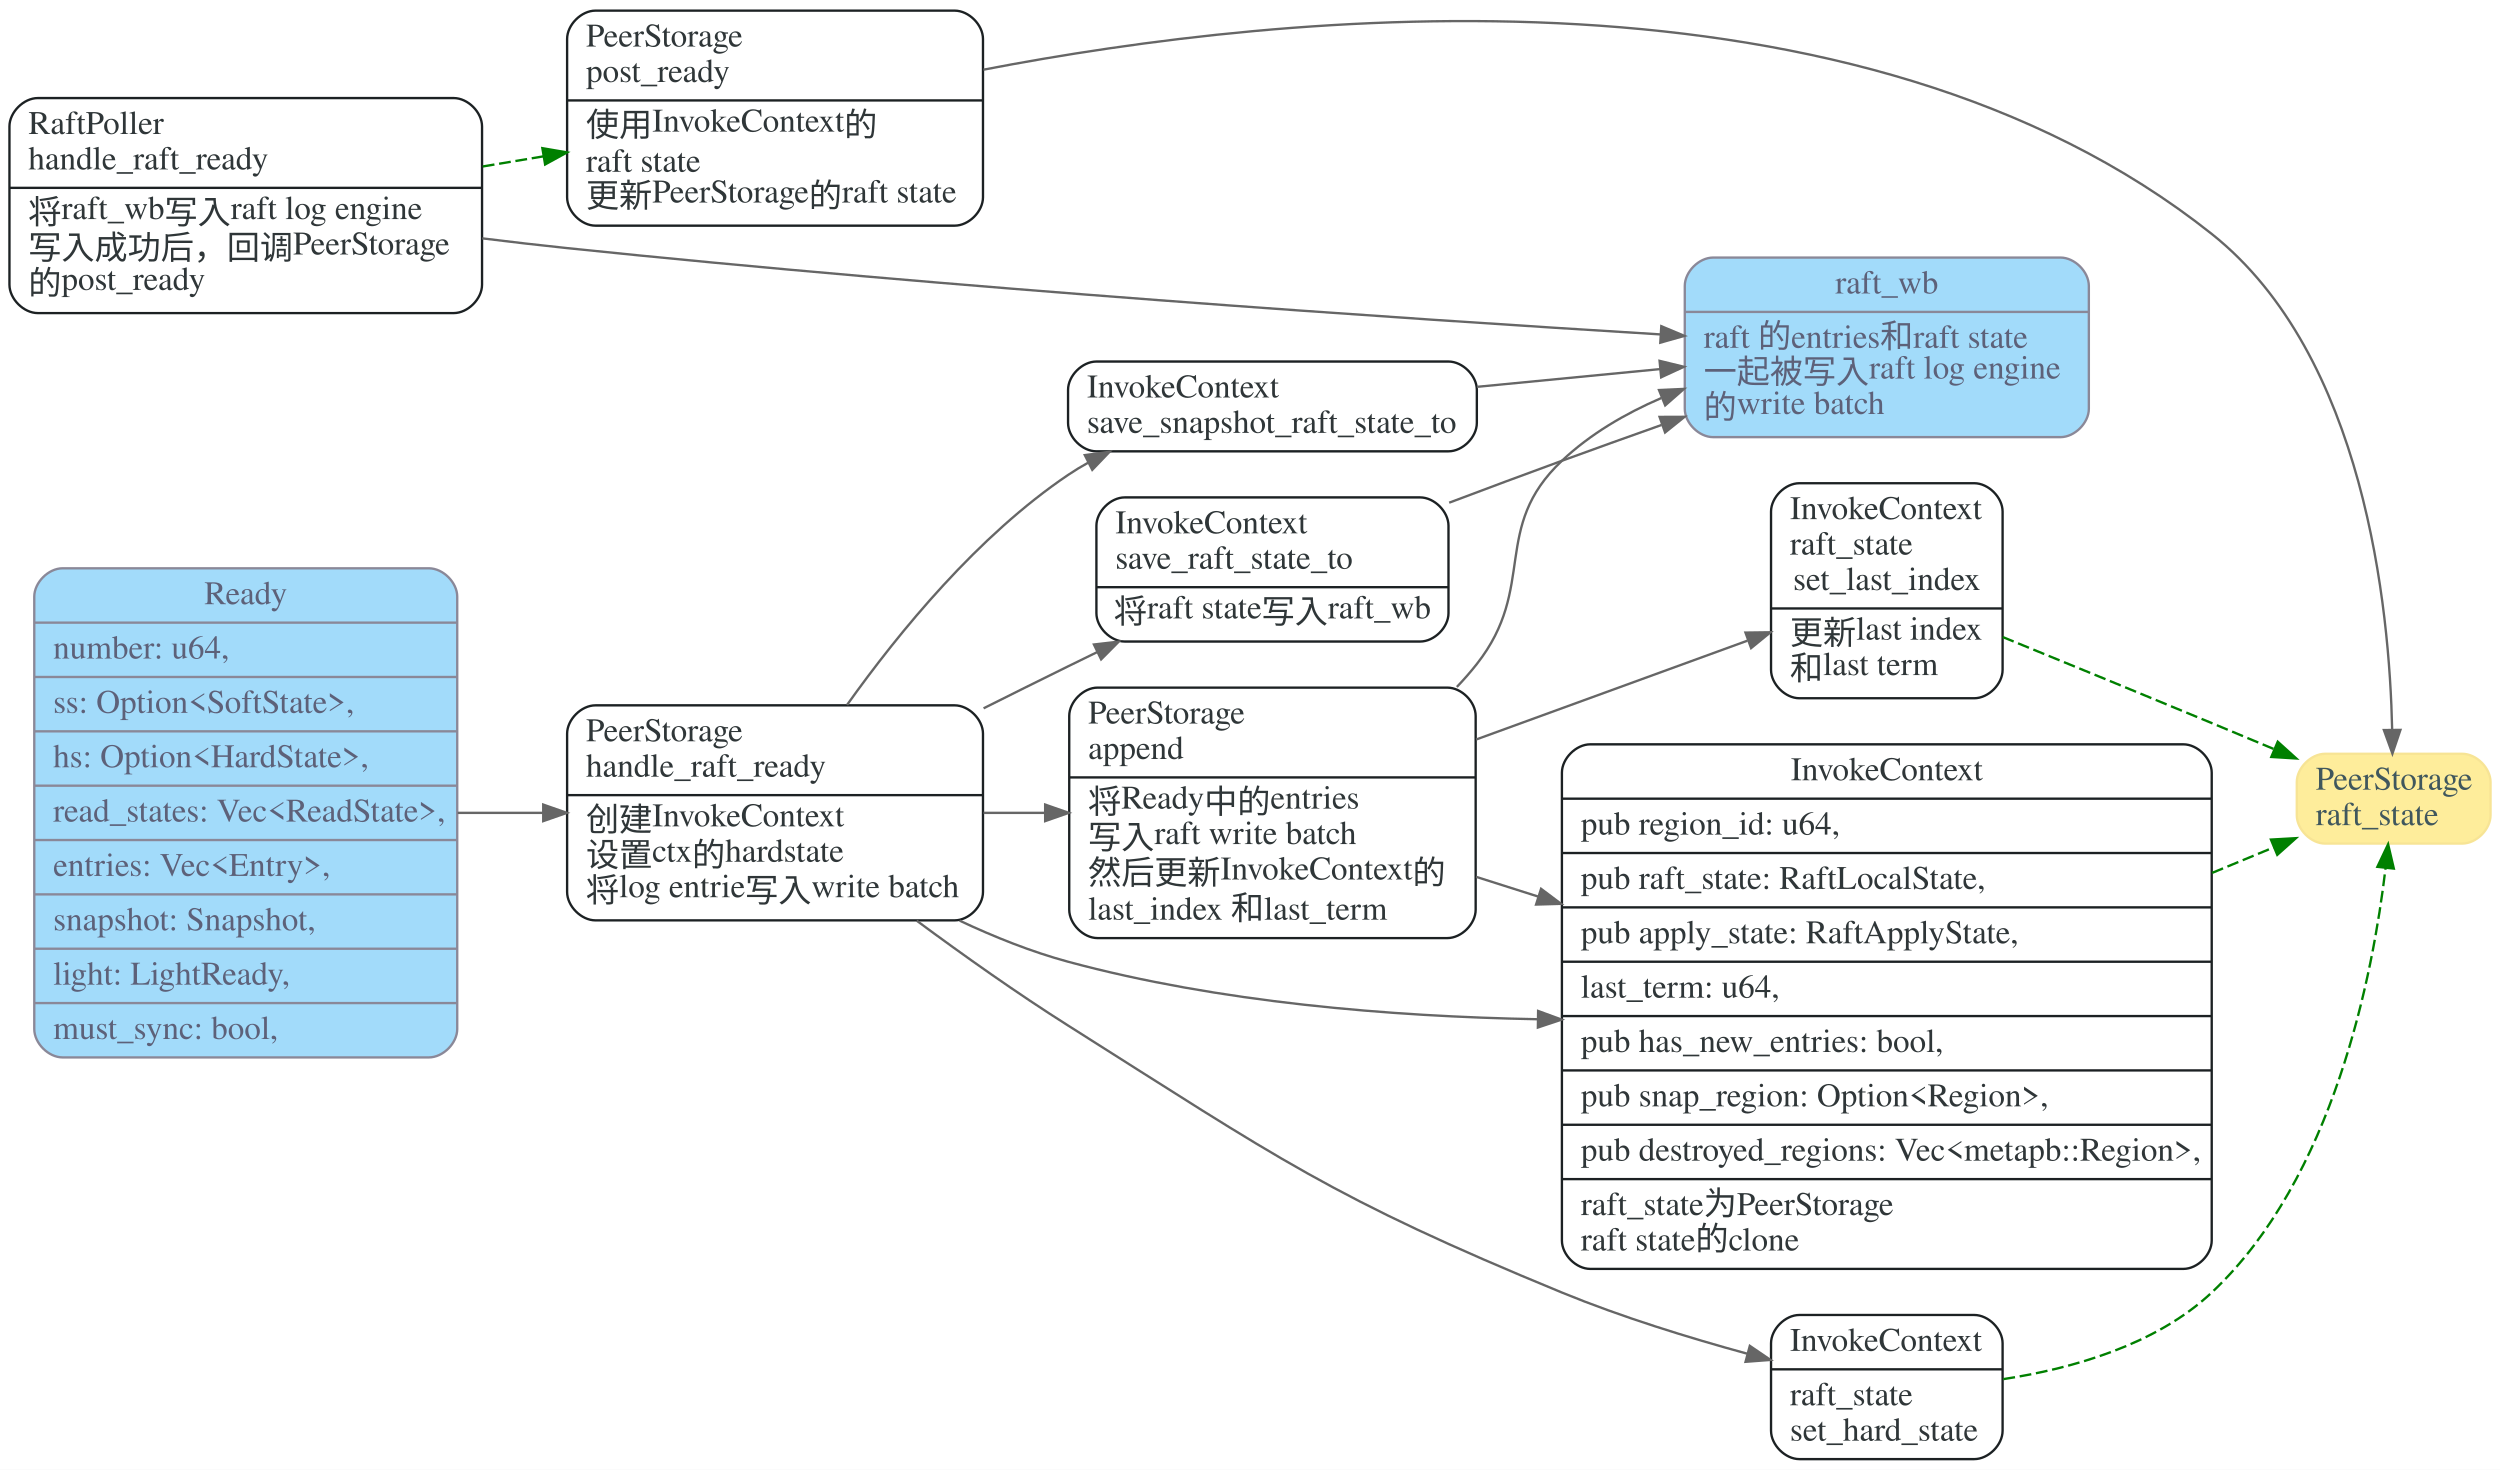
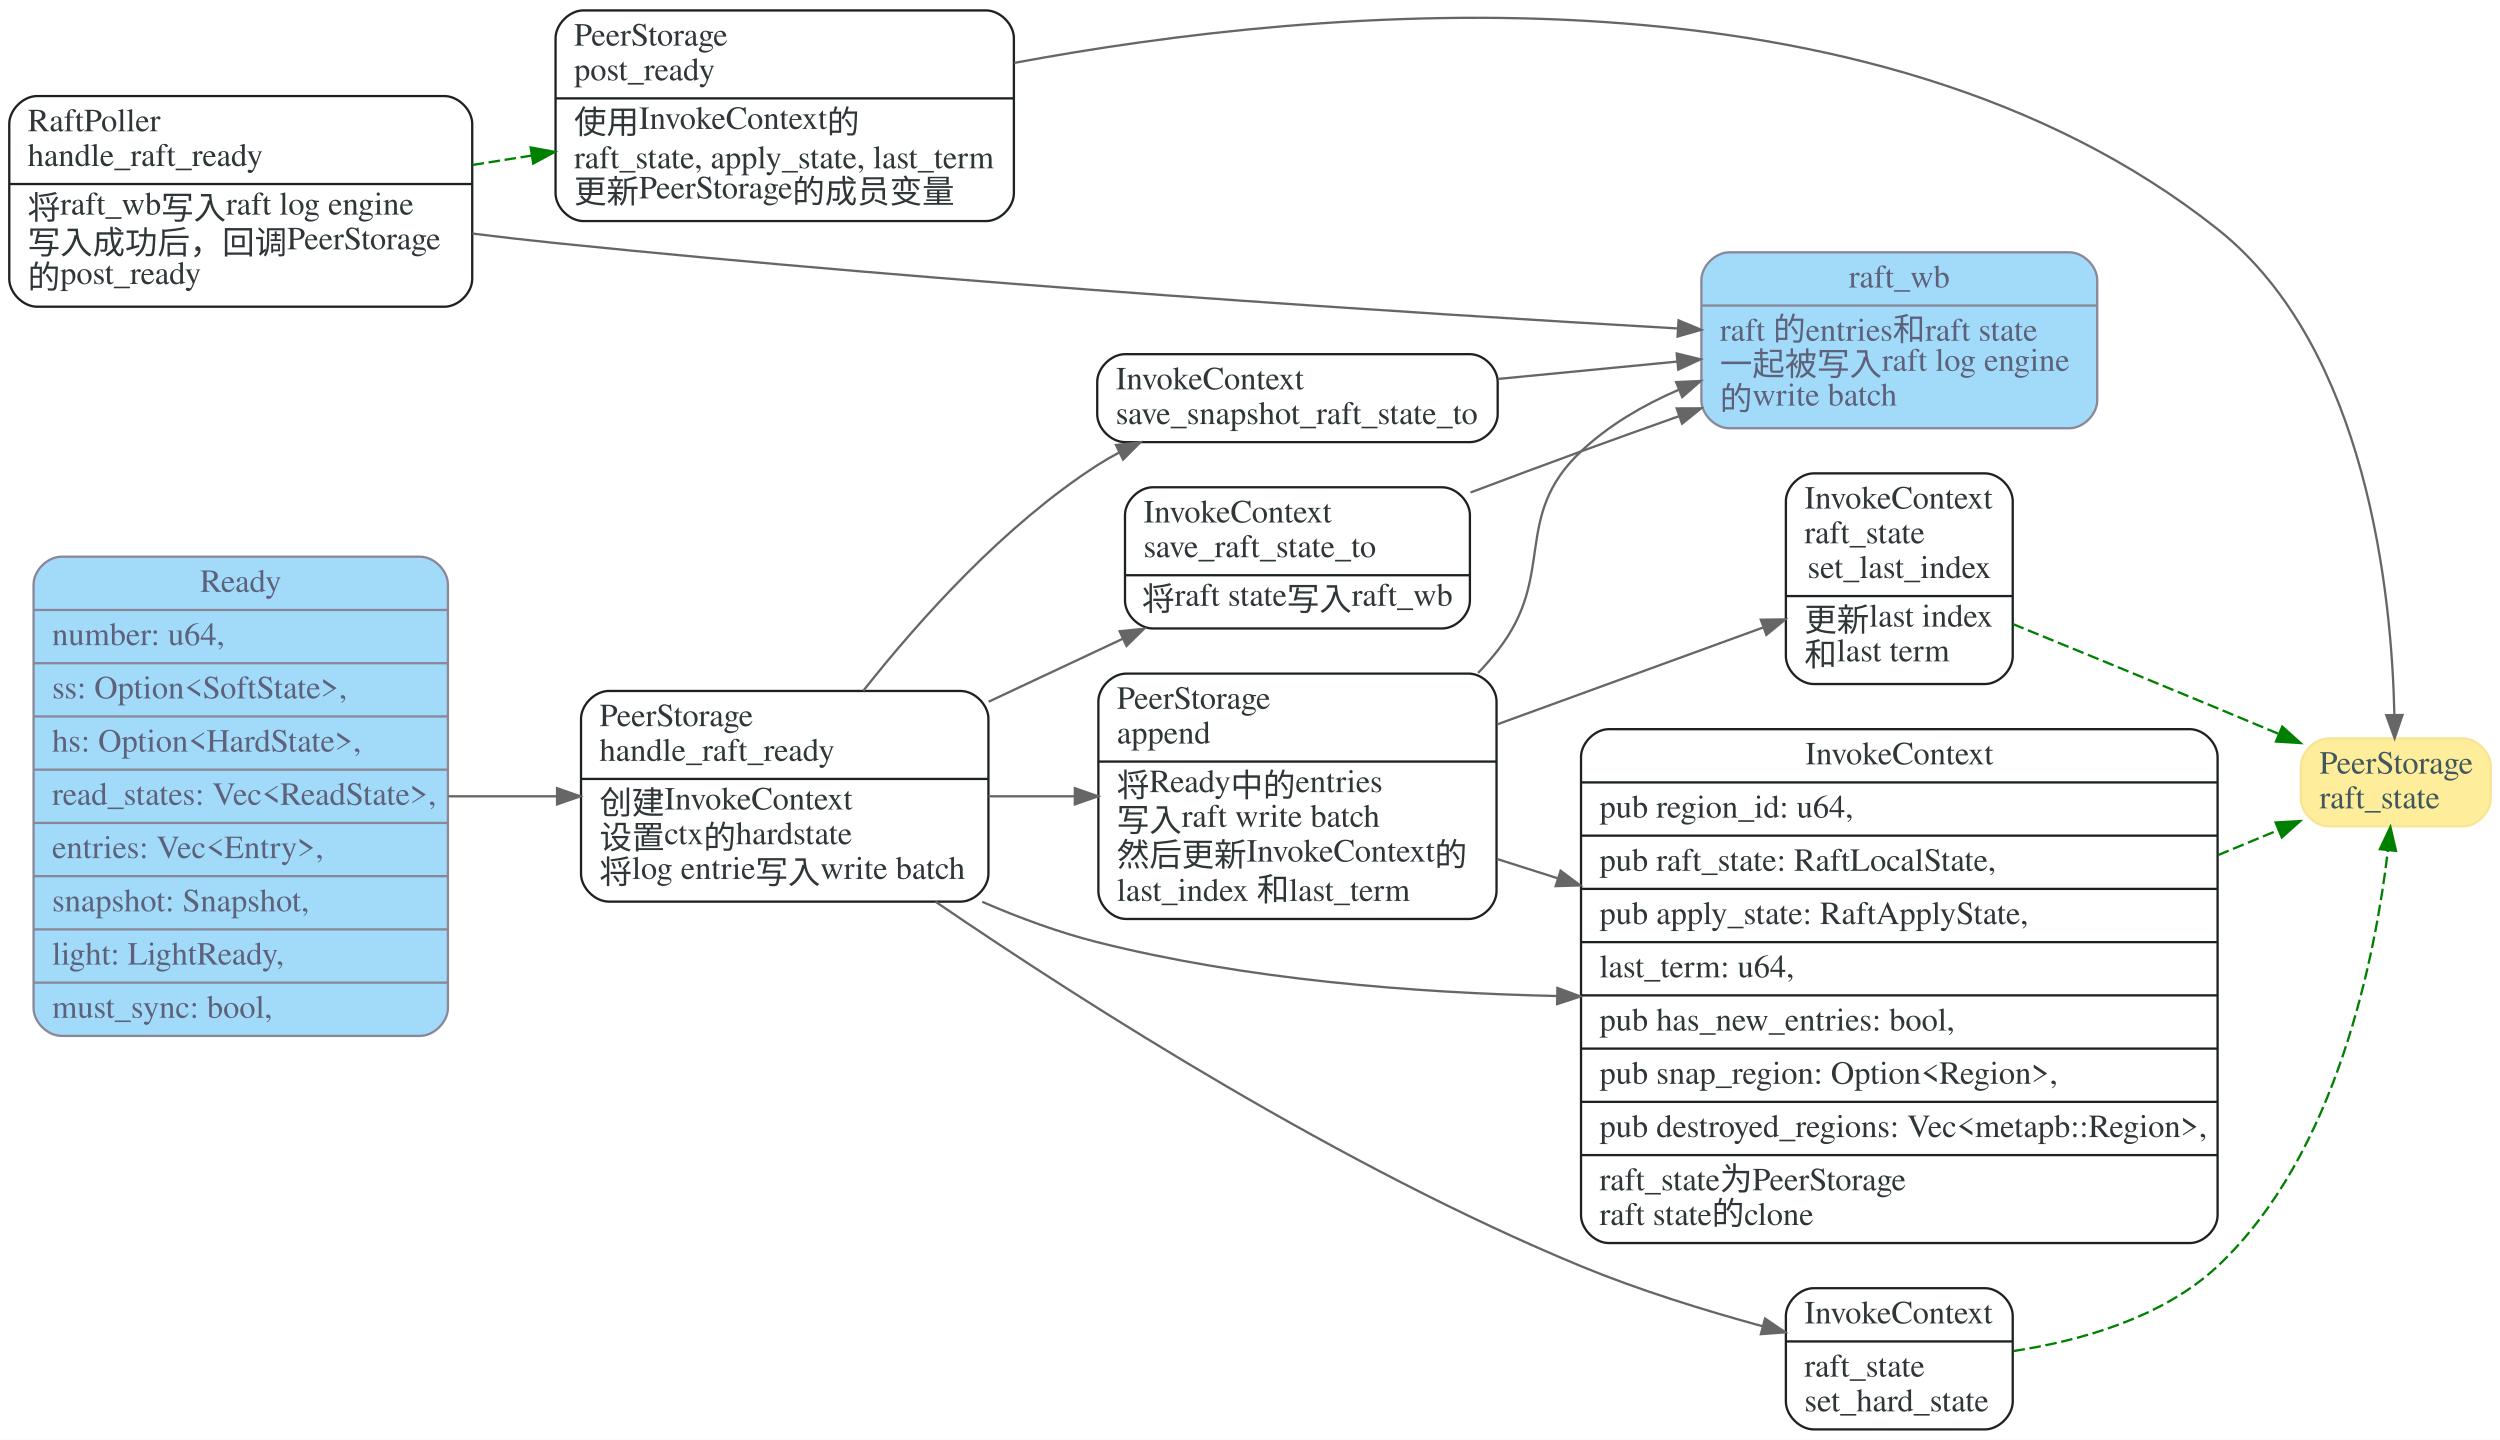
- <svg xmlns="http://www.w3.org/2000/svg" width="1058pt" height="622pt" viewBox="0.00 0.00 1058.00 622.00">
+ <svg xmlns="http://www.w3.org/2000/svg" width="1080pt" height="622pt" viewBox="0.00 0.00 1080.00 622.00">
  <g id="graph0" class="graph" transform="scale(1 1) rotate(0) translate(4 618)">
-     <polygon fill="white" stroke="transparent" points="-4,4 -4,-618 1054,-618 1054,4 -4,4" />
+     <polygon fill="white" stroke="transparent" points="-4,4 -4,-618 1076,-618 1076,4 -4,4" />
    <g id="node1" class="node">
      <path fill="#a2dbfa" stroke="#8a8898" d="M22.5,-170.5C22.5,-170.5 177.5,-170.5 177.5,-170.5 183.5,-170.5 189.5,-176.5 189.5,-182.5 189.5,-182.5 189.5,-365.5 189.5,-365.5 189.5,-371.5 183.5,-377.5 177.5,-377.5 177.5,-377.5 22.5,-377.5 22.5,-377.5 16.5,-377.5 10.5,-371.5 10.5,-365.5 10.5,-365.5 10.5,-182.5 10.5,-182.5 10.5,-176.5 16.5,-170.5 22.5,-170.5" />
      <text text-anchor="middle" x="100" y="-362.3" font-family="Times,serif" font-size="14.00" fill="#5d6179">Ready</text>
      <polyline fill="none" stroke="#8a8898" points="10.5,-354.5 189.5,-354.5 " />
      <text text-anchor="start" x="18.5" y="-339.3" font-family="Times,serif" font-size="14.00" fill="#5d6179">number: u64,</text>
      <polyline fill="none" stroke="#8a8898" points="10.5,-331.5 189.5,-331.5 " />
      <text text-anchor="start" x="18.5" y="-316.3" font-family="Times,serif" font-size="14.00" fill="#5d6179">ss: Option&lt;SoftState&gt;,</text>
      <polyline fill="none" stroke="#8a8898" points="10.5,-308.5 189.5,-308.5 " />
      <text text-anchor="start" x="18.5" y="-293.3" font-family="Times,serif" font-size="14.00" fill="#5d6179">hs: Option&lt;HardState&gt;,</text>
      <polyline fill="none" stroke="#8a8898" points="10.5,-285.5 189.5,-285.5 " />
      <text text-anchor="start" x="18.5" y="-270.3" font-family="Times,serif" font-size="14.00" fill="#5d6179">read_states: Vec&lt;ReadState&gt;,</text>
      <polyline fill="none" stroke="#8a8898" points="10.5,-262.5 189.5,-262.5 " />
      <text text-anchor="start" x="18.5" y="-247.3" font-family="Times,serif" font-size="14.00" fill="#5d6179">entries: Vec&lt;Entry&gt;,</text>
      <polyline fill="none" stroke="#8a8898" points="10.5,-239.5 189.5,-239.5 " />
      <text text-anchor="start" x="18.5" y="-224.3" font-family="Times,serif" font-size="14.00" fill="#5d6179">snapshot: Snapshot,</text>
      <polyline fill="none" stroke="#8a8898" points="10.5,-216.5 189.5,-216.5 " />
      <text text-anchor="start" x="18.5" y="-201.3" font-family="Times,serif" font-size="14.00" fill="#5d6179">light: LightReady,</text>
      <polyline fill="none" stroke="#8a8898" points="10.5,-193.5 189.5,-193.5 " />
      <text text-anchor="start" x="18.5" y="-178.3" font-family="Times,serif" font-size="14.00" fill="#5d6179">must_sync: bool,</text>
    </g>
    <g id="node2" class="node">
-       <path fill="none" stroke="#1c2123" d="M248,-228.5C248,-228.5 400,-228.5 400,-228.5 406,-228.5 412,-234.5 412,-240.5 412,-240.5 412,-307.5 412,-307.5 412,-313.5 406,-319.5 400,-319.5 400,-319.5 248,-319.5 248,-319.5 242,-319.5 236,-313.5 236,-307.5 236,-307.5 236,-240.5 236,-240.5 236,-234.5 242,-228.5 248,-228.5" />
-       <text text-anchor="start" x="244" y="-304.3" font-family="Times,serif" font-size="14.00" fill="#2f3638">PeerStorage</text>
-       <text text-anchor="start" x="244" y="-289.3" font-family="Times,serif" font-size="14.00" fill="#2f3638"> handle_raft_ready</text>
-       <polyline fill="none" stroke="#1c2123" points="236,-281.5 412,-281.5 " />
-       <text text-anchor="start" x="244" y="-266.3" font-family="Times,serif" font-size="14.00" fill="#2f3638">创建InvokeContext</text>
-       <text text-anchor="start" x="244" y="-251.3" font-family="Times,serif" font-size="14.00" fill="#2f3638"> 设置ctx的hardstate</text>
-       <text text-anchor="start" x="244" y="-236.3" font-family="Times,serif" font-size="14.00" fill="#2f3638"> 将log entrie写入write batch</text>
+       <path fill="none" stroke="#1c2123" d="M259,-228.5C259,-228.5 411,-228.5 411,-228.5 417,-228.5 423,-234.5 423,-240.5 423,-240.5 423,-307.5 423,-307.5 423,-313.5 417,-319.5 411,-319.5 411,-319.5 259,-319.5 259,-319.5 253,-319.5 247,-313.5 247,-307.5 247,-307.5 247,-240.5 247,-240.5 247,-234.5 253,-228.5 259,-228.5" />
+       <text text-anchor="start" x="255" y="-304.3" font-family="Times,serif" font-size="14.00" fill="#2f3638">PeerStorage</text>
+       <text text-anchor="start" x="255" y="-289.3" font-family="Times,serif" font-size="14.00" fill="#2f3638"> handle_raft_ready</text>
+       <polyline fill="none" stroke="#1c2123" points="247,-281.5 423,-281.5 " />
+       <text text-anchor="start" x="255" y="-266.3" font-family="Times,serif" font-size="14.00" fill="#2f3638">创建InvokeContext</text>
+       <text text-anchor="start" x="255" y="-251.3" font-family="Times,serif" font-size="14.00" fill="#2f3638"> 设置ctx的hardstate</text>
+       <text text-anchor="start" x="255" y="-236.3" font-family="Times,serif" font-size="14.00" fill="#2f3638"> 将log entrie写入write batch</text>
    </g>
    <g id="edge1" class="edge">
-       <path fill="none" stroke="#666666" d="M189.7,-274C201.59,-274 213.83,-274 225.85,-274" />
-       <polygon fill="#666666" stroke="#666666" points="225.89,-277.5 235.89,-274 225.89,-270.5 225.89,-277.5" />
+       <path fill="none" stroke="#666666" d="M189.75,-274C205.05,-274 221.02,-274 236.54,-274" />
+       <polygon fill="#666666" stroke="#666666" points="236.65,-277.5 246.65,-274 236.65,-270.5 236.65,-277.5" />
    </g>
    <g id="node3" class="node">
-       <path fill="none" stroke="#1c2123" d="M669,-81C669,-81 920,-81 920,-81 926,-81 932,-87 932,-93 932,-93 932,-291 932,-291 932,-297 926,-303 920,-303 920,-303 669,-303 669,-303 663,-303 657,-297 657,-291 657,-291 657,-93 657,-93 657,-87 663,-81 669,-81" />
-       <text text-anchor="middle" x="794.5" y="-287.8" font-family="Times,serif" font-size="14.00" fill="#2f3638">InvokeContext</text>
-       <polyline fill="none" stroke="#1c2123" points="657,-280 932,-280 " />
-       <text text-anchor="start" x="665" y="-264.8" font-family="Times,serif" font-size="14.00" fill="#2f3638">pub region_id: u64,</text>
-       <polyline fill="none" stroke="#1c2123" points="657,-257 932,-257 " />
-       <text text-anchor="start" x="665" y="-241.8" font-family="Times,serif" font-size="14.00" fill="#2f3638">pub raft_state: RaftLocalState,</text>
-       <polyline fill="none" stroke="#1c2123" points="657,-234 932,-234 " />
-       <text text-anchor="start" x="665" y="-218.8" font-family="Times,serif" font-size="14.00" fill="#2f3638">pub apply_state: RaftApplyState,</text>
-       <polyline fill="none" stroke="#1c2123" points="657,-211 932,-211 " />
-       <text text-anchor="start" x="665" y="-195.8" font-family="Times,serif" font-size="14.00" fill="#2f3638">last_term: u64,</text>
-       <polyline fill="none" stroke="#1c2123" points="657,-188 932,-188 " />
-       <text text-anchor="start" x="665" y="-172.8" font-family="Times,serif" font-size="14.00" fill="#2f3638">pub has_new_entries: bool,</text>
-       <polyline fill="none" stroke="#1c2123" points="657,-165 932,-165 " />
-       <text text-anchor="start" x="665" y="-149.8" font-family="Times,serif" font-size="14.00" fill="#2f3638">pub snap_region: Option&lt;Region&gt;,</text>
-       <polyline fill="none" stroke="#1c2123" points="657,-142 932,-142 " />
-       <text text-anchor="start" x="665" y="-126.8" font-family="Times,serif" font-size="14.00" fill="#2f3638">pub destroyed_regions: Vec&lt;metapb::Region&gt;,</text>
-       <polyline fill="none" stroke="#1c2123" points="657,-119 932,-119 " />
-       <text text-anchor="start" x="665" y="-103.8" font-family="Times,serif" font-size="14.00" fill="#2f3638">raft_state为PeerStorage</text>
-       <text text-anchor="start" x="665" y="-88.8" font-family="Times,serif" font-size="14.00" fill="#2f3638"> raft state的clone</text>
+       <path fill="none" stroke="#1c2123" d="M691,-81C691,-81 942,-81 942,-81 948,-81 954,-87 954,-93 954,-93 954,-291 954,-291 954,-297 948,-303 942,-303 942,-303 691,-303 691,-303 685,-303 679,-297 679,-291 679,-291 679,-93 679,-93 679,-87 685,-81 691,-81" />
+       <text text-anchor="middle" x="816.5" y="-287.8" font-family="Times,serif" font-size="14.00" fill="#2f3638">InvokeContext</text>
+       <polyline fill="none" stroke="#1c2123" points="679,-280 954,-280 " />
+       <text text-anchor="start" x="687" y="-264.8" font-family="Times,serif" font-size="14.00" fill="#2f3638">pub region_id: u64,</text>
+       <polyline fill="none" stroke="#1c2123" points="679,-257 954,-257 " />
+       <text text-anchor="start" x="687" y="-241.8" font-family="Times,serif" font-size="14.00" fill="#2f3638">pub raft_state: RaftLocalState,</text>
+       <polyline fill="none" stroke="#1c2123" points="679,-234 954,-234 " />
+       <text text-anchor="start" x="687" y="-218.8" font-family="Times,serif" font-size="14.00" fill="#2f3638">pub apply_state: RaftApplyState,</text>
+       <polyline fill="none" stroke="#1c2123" points="679,-211 954,-211 " />
+       <text text-anchor="start" x="687" y="-195.8" font-family="Times,serif" font-size="14.00" fill="#2f3638">last_term: u64,</text>
+       <polyline fill="none" stroke="#1c2123" points="679,-188 954,-188 " />
+       <text text-anchor="start" x="687" y="-172.8" font-family="Times,serif" font-size="14.00" fill="#2f3638">pub has_new_entries: bool,</text>
+       <polyline fill="none" stroke="#1c2123" points="679,-165 954,-165 " />
+       <text text-anchor="start" x="687" y="-149.8" font-family="Times,serif" font-size="14.00" fill="#2f3638">pub snap_region: Option&lt;Region&gt;,</text>
+       <polyline fill="none" stroke="#1c2123" points="679,-142 954,-142 " />
+       <text text-anchor="start" x="687" y="-126.8" font-family="Times,serif" font-size="14.00" fill="#2f3638">pub destroyed_regions: Vec&lt;metapb::Region&gt;,</text>
+       <polyline fill="none" stroke="#1c2123" points="679,-119 954,-119 " />
+       <text text-anchor="start" x="687" y="-103.8" font-family="Times,serif" font-size="14.00" fill="#2f3638">raft_state为PeerStorage</text>
+       <text text-anchor="start" x="687" y="-88.8" font-family="Times,serif" font-size="14.00" fill="#2f3638"> raft state的clone</text>
    </g>
    <g id="edge3" class="edge">
-       <path fill="none" stroke="#666666" d="M402.09,-228.39C416.9,-221.42 432.6,-215.17 448,-211 511.72,-193.77 584.39,-187.83 646.59,-186.66" />
-       <polygon fill="#666666" stroke="#666666" points="646.93,-190.16 656.88,-186.51 646.83,-183.16 646.93,-190.16" />
+       <path fill="none" stroke="#666666" d="M420.32,-228.42C436.42,-221.44 453.42,-215.18 470,-211 533.87,-194.88 606.4,-189.09 668.47,-187.73" />
+       <polygon fill="#666666" stroke="#666666" points="668.8,-191.22 678.73,-187.54 668.67,-184.22 668.8,-191.22" />
    </g>
    <g id="node4" class="node">
-       <path fill="none" stroke="#1c2123" d="M757.5,-0.5C757.5,-0.5 831.5,-0.5 831.5,-0.5 837.5,-0.5 843.5,-6.5 843.5,-12.5 843.5,-12.5 843.5,-49.5 843.5,-49.5 843.5,-55.5 837.5,-61.5 831.5,-61.5 831.5,-61.5 757.5,-61.5 757.5,-61.5 751.5,-61.5 745.5,-55.5 745.5,-49.5 745.5,-49.5 745.5,-12.5 745.5,-12.5 745.5,-6.5 751.5,-0.5 757.5,-0.5" />
-       <text text-anchor="start" x="753.5" y="-46.3" font-family="Times,serif" font-size="14.00" fill="#2f3638">InvokeContext</text>
-       <polyline fill="none" stroke="#1c2123" points="745.5,-38.5 843.5,-38.5 " />
-       <text text-anchor="start" x="753.5" y="-23.3" font-family="Times,serif" font-size="14.00" fill="#2f3638">raft_state</text>
-       <text text-anchor="start" x="753.5" y="-8.3" font-family="Times,serif" font-size="14.00" fill="#2f3638"> set_hard_state</text>
+       <path fill="none" stroke="#1c2123" d="M779.5,-0.5C779.5,-0.5 853.5,-0.5 853.5,-0.5 859.5,-0.5 865.5,-6.5 865.5,-12.5 865.5,-12.5 865.5,-49.5 865.5,-49.5 865.5,-55.5 859.5,-61.5 853.5,-61.5 853.5,-61.5 779.5,-61.5 779.5,-61.5 773.5,-61.5 767.5,-55.5 767.5,-49.5 767.5,-49.5 767.5,-12.5 767.5,-12.5 767.5,-6.5 773.5,-0.5 779.5,-0.5" />
+       <text text-anchor="start" x="775.5" y="-46.3" font-family="Times,serif" font-size="14.00" fill="#2f3638">InvokeContext</text>
+       <polyline fill="none" stroke="#1c2123" points="767.5,-38.5 865.5,-38.5 " />
+       <text text-anchor="start" x="775.5" y="-23.3" font-family="Times,serif" font-size="14.00" fill="#2f3638">raft_state</text>
+       <text text-anchor="start" x="775.5" y="-8.3" font-family="Times,serif" font-size="14.00" fill="#2f3638"> set_hard_state</text>
    </g>
    <g id="edge4" class="edge">
-       <path fill="none" stroke="#666666" d="M383.92,-228.38C403.86,-213.62 426.53,-197.57 448,-184 537.26,-127.58 559.35,-111.18 657,-71 682.09,-60.68 710.78,-51.85 735.37,-45.13" />
-       <polygon fill="#666666" stroke="#666666" points="736.52,-48.44 745.28,-42.48 734.71,-41.68 736.52,-48.44" />
+       <path fill="none" stroke="#666666" d="M400.12,-228.47C466.93,-182.9 576.05,-113.58 679,-71 704.07,-60.63 732.76,-51.79 757.35,-45.08" />
+       <polygon fill="#666666" stroke="#666666" points="758.5,-48.4 767.26,-42.43 756.69,-41.64 758.5,-48.4" />
    </g>
    <g id="node6" class="node">
-       <path fill="none" stroke="#1c2123" d="M460,-427C460,-427 609,-427 609,-427 615,-427 621,-433 621,-439 621,-439 621,-453 621,-453 621,-459 615,-465 609,-465 609,-465 460,-465 460,-465 454,-465 448,-459 448,-453 448,-453 448,-439 448,-439 448,-433 454,-427 460,-427" />
-       <text text-anchor="start" x="456" y="-449.8" font-family="Times,serif" font-size="14.00" fill="#2f3638">InvokeContext</text>
-       <text text-anchor="start" x="456" y="-434.8" font-family="Times,serif" font-size="14.00" fill="#2f3638"> save_snapshot_raft_state_to</text>
+       <path fill="none" stroke="#1c2123" d="M482,-427C482,-427 631,-427 631,-427 637,-427 643,-433 643,-439 643,-439 643,-453 643,-453 643,-459 637,-465 631,-465 631,-465 482,-465 482,-465 476,-465 470,-459 470,-453 470,-453 470,-439 470,-439 470,-433 476,-427 482,-427" />
+       <text text-anchor="start" x="478" y="-449.8" font-family="Times,serif" font-size="14.00" fill="#2f3638">InvokeContext</text>
+       <text text-anchor="start" x="478" y="-434.8" font-family="Times,serif" font-size="14.00" fill="#2f3638"> save_snapshot_raft_state_to</text>
    </g>
    <g id="edge5" class="edge">
-       <path fill="none" stroke="#666666" d="M354.47,-319.68C376.78,-350.99 410,-391.35 448,-417 450.73,-418.84 453.58,-420.58 456.53,-422.21" />
-       <polygon fill="#666666" stroke="#666666" points="455.09,-425.4 465.59,-426.81 458.25,-419.16 455.09,-425.4" />
+       <path fill="none" stroke="#666666" d="M368.94,-319.58C393.64,-350.85 429.96,-391.2 470,-417 473.08,-418.98 476.31,-420.85 479.64,-422.6" />
+       <polygon fill="#666666" stroke="#666666" points="478.11,-425.75 488.64,-426.96 481.17,-419.45 478.11,-425.75" />
    </g>
    <g id="node7" class="node">
-       <path fill="none" stroke="#1c2123" d="M472,-346.5C472,-346.5 597,-346.5 597,-346.5 603,-346.5 609,-352.5 609,-358.5 609,-358.5 609,-395.5 609,-395.5 609,-401.5 603,-407.5 597,-407.5 597,-407.5 472,-407.5 472,-407.5 466,-407.5 460,-401.5 460,-395.5 460,-395.5 460,-358.5 460,-358.5 460,-352.5 466,-346.5 472,-346.5" />
-       <text text-anchor="start" x="468" y="-392.3" font-family="Times,serif" font-size="14.00" fill="#2f3638">InvokeContext</text>
-       <text text-anchor="start" x="468" y="-377.3" font-family="Times,serif" font-size="14.00" fill="#2f3638"> save_raft_state_to</text>
-       <polyline fill="none" stroke="#1c2123" points="460,-369.5 609,-369.5 " />
-       <text text-anchor="middle" x="534.5" y="-354.3" font-family="Times,serif" font-size="14.00" fill="#2f3638">将raft state写入raft_wb</text>
+       <path fill="none" stroke="#1c2123" d="M494,-346.5C494,-346.5 619,-346.5 619,-346.5 625,-346.5 631,-352.5 631,-358.5 631,-358.5 631,-395.5 631,-395.5 631,-401.5 625,-407.5 619,-407.5 619,-407.5 494,-407.5 494,-407.5 488,-407.5 482,-401.5 482,-395.5 482,-395.5 482,-358.5 482,-358.5 482,-352.5 488,-346.5 494,-346.5" />
+       <text text-anchor="start" x="490" y="-392.3" font-family="Times,serif" font-size="14.00" fill="#2f3638">InvokeContext</text>
+       <text text-anchor="start" x="490" y="-377.3" font-family="Times,serif" font-size="14.00" fill="#2f3638"> save_raft_state_to</text>
+       <polyline fill="none" stroke="#1c2123" points="482,-369.5 631,-369.5 " />
+       <text text-anchor="middle" x="556.5" y="-354.3" font-family="Times,serif" font-size="14.00" fill="#2f3638">将raft state写入raft_wb</text>
    </g>
    <g id="edge6" class="edge">
-       <path fill="none" stroke="#666666" d="M412.25,-318.24C424.24,-324.25 436.41,-330.3 448,-336 452.01,-337.97 456.14,-339.99 460.31,-342.02" />
-       <polygon fill="#666666" stroke="#666666" points="458.95,-345.25 469.47,-346.47 462,-338.95 458.95,-345.25" />
+       <path fill="none" stroke="#666666" d="M423.07,-314.86C442.22,-323.84 462.33,-333.28 480.93,-342.01" />
+       <polygon fill="#666666" stroke="#666666" points="479.68,-345.29 490.22,-346.37 482.65,-338.95 479.68,-345.29" />
    </g>
    <g id="node8" class="node">
-       <path fill="none" stroke="#1c2123" d="M460.5,-221C460.5,-221 608.5,-221 608.5,-221 614.5,-221 620.5,-227 620.5,-233 620.5,-233 620.5,-315 620.5,-315 620.5,-321 614.5,-327 608.5,-327 608.5,-327 460.5,-327 460.5,-327 454.5,-327 448.5,-321 448.5,-315 448.5,-315 448.5,-233 448.5,-233 448.5,-227 454.5,-221 460.5,-221" />
-       <text text-anchor="start" x="456.5" y="-311.8" font-family="Times,serif" font-size="14.00" fill="#2f3638">PeerStorage</text>
-       <text text-anchor="start" x="456.5" y="-296.8" font-family="Times,serif" font-size="14.00" fill="#2f3638">append</text>
-       <polyline fill="none" stroke="#1c2123" points="448.5,-289 620.5,-289 " />
-       <text text-anchor="start" x="456.5" y="-273.8" font-family="Times,serif" font-size="14.00" fill="#2f3638">将Ready中的entries</text>
-       <text text-anchor="start" x="456.5" y="-258.8" font-family="Times,serif" font-size="14.00" fill="#2f3638"> 写入raft write batch</text>
-       <text text-anchor="start" x="456.5" y="-243.8" font-family="Times,serif" font-size="14.00" fill="#2f3638"> 然后更新InvokeContext的</text>
-       <text text-anchor="start" x="456.5" y="-228.8" font-family="Times,serif" font-size="14.00" fill="#2f3638"> last_index 和last_term</text>
+       <path fill="none" stroke="#1c2123" d="M482.5,-221C482.5,-221 630.5,-221 630.5,-221 636.5,-221 642.5,-227 642.5,-233 642.5,-233 642.5,-315 642.5,-315 642.5,-321 636.5,-327 630.5,-327 630.5,-327 482.5,-327 482.5,-327 476.5,-327 470.5,-321 470.5,-315 470.5,-315 470.5,-233 470.5,-233 470.5,-227 476.5,-221 482.5,-221" />
+       <text text-anchor="start" x="478.5" y="-311.8" font-family="Times,serif" font-size="14.00" fill="#2f3638">PeerStorage</text>
+       <text text-anchor="start" x="478.5" y="-296.8" font-family="Times,serif" font-size="14.00" fill="#2f3638">append</text>
+       <polyline fill="none" stroke="#1c2123" points="470.5,-289 642.5,-289 " />
+       <text text-anchor="start" x="478.5" y="-273.8" font-family="Times,serif" font-size="14.00" fill="#2f3638">将Ready中的entries</text>
+       <text text-anchor="start" x="478.5" y="-258.8" font-family="Times,serif" font-size="14.00" fill="#2f3638"> 写入raft write batch</text>
+       <text text-anchor="start" x="478.5" y="-243.8" font-family="Times,serif" font-size="14.00" fill="#2f3638"> 然后更新InvokeContext的</text>
+       <text text-anchor="start" x="478.5" y="-228.8" font-family="Times,serif" font-size="14.00" fill="#2f3638"> last_index 和last_term</text>
    </g>
    <g id="edge7" class="edge">
-       <path fill="none" stroke="#666666" d="M412.21,-274C420.8,-274 429.54,-274 438.19,-274" />
-       <polygon fill="#666666" stroke="#666666" points="438.31,-277.5 448.31,-274 438.31,-270.5 438.31,-277.5" />
+       <path fill="none" stroke="#666666" d="M423.07,-274C435.22,-274 447.77,-274 460.07,-274" />
+       <polygon fill="#666666" stroke="#666666" points="460.33,-277.5 470.33,-274 460.33,-270.5 460.33,-277.5" />
    </g>
    <g id="node5" class="node">
-       <path fill="#feed9b" stroke="#f7e495" d="M980,-261C980,-261 1038,-261 1038,-261 1044,-261 1050,-267 1050,-273 1050,-273 1050,-287 1050,-287 1050,-293 1044,-299 1038,-299 1038,-299 980,-299 980,-299 974,-299 968,-293 968,-287 968,-287 968,-273 968,-273 968,-267 974,-261 980,-261" />
-       <text text-anchor="start" x="976" y="-283.8" font-family="Times,serif" font-size="14.00" fill="#40575d">PeerStorage</text>
-       <text text-anchor="start" x="976" y="-268.8" font-family="Times,serif" font-size="14.00" fill="#40575d"> raft_state</text>
+       <path fill="#feed9b" stroke="#f7e495" d="M1002,-261C1002,-261 1060,-261 1060,-261 1066,-261 1072,-267 1072,-273 1072,-273 1072,-287 1072,-287 1072,-293 1066,-299 1060,-299 1060,-299 1002,-299 1002,-299 996,-299 990,-293 990,-287 990,-287 990,-273 990,-273 990,-267 996,-261 1002,-261" />
+       <text text-anchor="start" x="998" y="-283.8" font-family="Times,serif" font-size="14.00" fill="#40575d">PeerStorage</text>
+       <text text-anchor="start" x="998" y="-268.8" font-family="Times,serif" font-size="14.00" fill="#40575d"> raft_state</text>
    </g>
    <g id="edge2" class="edge">
-       <path fill="none" stroke="green" stroke-dasharray="5,2" d="M932.18,-248.6C941.33,-252.39 950.15,-256.04 958.34,-259.44" />
-       <polygon fill="green" stroke="green" points="957.06,-262.69 967.64,-263.29 959.74,-256.23 957.06,-262.69" />
+       <path fill="none" stroke="green" stroke-dasharray="5,2" d="M954.18,-248.6C963.33,-252.39 972.15,-256.04 980.34,-259.44" />
+       <polygon fill="green" stroke="green" points="979.06,-262.69 989.64,-263.29 981.74,-256.23 979.06,-262.69" />
    </g>
    <g id="edge15" class="edge">
-       <path fill="none" stroke="green" stroke-dasharray="5,2" d="M843.82,-34.36C872.68,-38.76 908.23,-48.7 932,-71 983.61,-119.42 1000.28,-205.66 1005.58,-250.73" />
-       <polygon fill="green" stroke="green" points="1002.11,-251.16 1006.65,-260.73 1009.07,-250.42 1002.11,-251.16" />
+       <path fill="none" stroke="green" stroke-dasharray="5,2" d="M865.82,-34.36C894.68,-38.76 930.23,-48.7 954,-71 1005.61,-119.42 1022.28,-205.66 1027.58,-250.73" />
+       <polygon fill="green" stroke="green" points="1024.11,-251.16 1028.65,-260.73 1031.07,-250.42 1024.11,-251.16" />
    </g>
    <g id="node9" class="node">
-       <path fill="#a2dbfa" stroke="#8a8898" d="M721,-433C721,-433 868,-433 868,-433 874,-433 880,-439 880,-445 880,-445 880,-497 880,-497 880,-503 874,-509 868,-509 868,-509 721,-509 721,-509 715,-509 709,-503 709,-497 709,-497 709,-445 709,-445 709,-439 715,-433 721,-433" />
-       <text text-anchor="middle" x="794.5" y="-493.8" font-family="Times,serif" font-size="14.00" fill="#5d6179">raft_wb</text>
-       <polyline fill="none" stroke="#8a8898" points="709,-486 880,-486 " />
-       <text text-anchor="start" x="717" y="-470.8" font-family="Times,serif" font-size="14.00" fill="#5d6179">raft 的entries和raft state</text>
-       <text text-anchor="start" x="717" y="-455.8" font-family="Times,serif" font-size="14.00" fill="#5d6179"> 一起被写入raft log engine</text>
-       <text text-anchor="start" x="717" y="-440.8" font-family="Times,serif" font-size="14.00" fill="#5d6179"> 的write batch</text>
+       <path fill="#a2dbfa" stroke="#8a8898" d="M743,-433C743,-433 890,-433 890,-433 896,-433 902,-439 902,-445 902,-445 902,-497 902,-497 902,-503 896,-509 890,-509 890,-509 743,-509 743,-509 737,-509 731,-503 731,-497 731,-497 731,-445 731,-445 731,-439 737,-433 743,-433" />
+       <text text-anchor="middle" x="816.5" y="-493.8" font-family="Times,serif" font-size="14.00" fill="#5d6179">raft_wb</text>
+       <polyline fill="none" stroke="#8a8898" points="731,-486 902,-486 " />
+       <text text-anchor="start" x="739" y="-470.8" font-family="Times,serif" font-size="14.00" fill="#5d6179">raft 的entries和raft state</text>
+       <text text-anchor="start" x="739" y="-455.8" font-family="Times,serif" font-size="14.00" fill="#5d6179"> 一起被写入raft log engine</text>
+       <text text-anchor="start" x="739" y="-440.8" font-family="Times,serif" font-size="14.00" fill="#5d6179"> 的write batch</text>
    </g>
    <g id="edge11" class="edge">
-       <path fill="none" stroke="#666666" d="M621.05,-454.29C645.91,-456.7 673.22,-459.34 698.61,-461.81" />
-       <polygon fill="#666666" stroke="#666666" points="698.33,-465.29 708.62,-462.78 699,-458.33 698.33,-465.29" />
+       <path fill="none" stroke="#666666" d="M643.05,-454.29C667.91,-456.7 695.22,-459.34 720.61,-461.81" />
+       <polygon fill="#666666" stroke="#666666" points="720.33,-465.29 730.62,-462.78 721,-458.33 720.33,-465.29" />
    </g>
    <g id="edge10" class="edge">
-       <path fill="none" stroke="#666666" d="M609.29,-405.26C625.01,-411.19 641.53,-417.35 657,-423 670.61,-427.97 685.02,-433.14 699.18,-438.16" />
-       <polygon fill="#666666" stroke="#666666" points="698.33,-441.57 708.92,-441.61 700.66,-434.97 698.33,-441.57" />
+       <path fill="none" stroke="#666666" d="M631.29,-405.26C647.01,-411.19 663.53,-417.35 679,-423 692.61,-427.97 707.02,-433.14 721.18,-438.16" />
+       <polygon fill="#666666" stroke="#666666" points="720.33,-441.57 730.92,-441.61 722.66,-434.97 720.33,-441.57" />
    </g>
    <g id="edge8" class="edge">
-       <path fill="none" stroke="#666666" d="M620.69,-246.92C629.21,-244.22 638.01,-241.42 646.93,-238.58" />
-       <polygon fill="#666666" stroke="#666666" points="648.18,-241.86 656.65,-235.5 646.06,-235.19 648.18,-241.86" />
+       <path fill="none" stroke="#666666" d="M642.69,-246.92C651.21,-244.22 660.01,-241.42 668.93,-238.58" />
+       <polygon fill="#666666" stroke="#666666" points="670.18,-241.86 678.65,-235.5 668.06,-235.19 670.18,-241.86" />
    </g>
    <g id="edge9" class="edge">
-       <path fill="none" stroke="#666666" d="M612.54,-327.28C615.54,-330.42 618.38,-333.67 621,-337 646.6,-369.58 626.86,-394.57 657,-423 668.95,-434.28 683.71,-442.93 699.06,-449.55" />
-       <polygon fill="#666666" stroke="#666666" points="698.09,-452.93 708.68,-453.42 700.71,-446.44 698.09,-452.93" />
+       <path fill="none" stroke="#666666" d="M634.54,-327.28C637.54,-330.42 640.38,-333.67 643,-337 668.6,-369.58 648.86,-394.57 679,-423 690.95,-434.28 705.71,-442.93 721.06,-449.55" />
+       <polygon fill="#666666" stroke="#666666" points="720.09,-452.93 730.68,-453.42 722.71,-446.44 720.09,-452.93" />
    </g>
    <g id="node12" class="node">
-       <path fill="none" stroke="#1c2123" d="M757.5,-322.5C757.5,-322.5 831.5,-322.5 831.5,-322.5 837.5,-322.5 843.5,-328.5 843.5,-334.5 843.5,-334.5 843.5,-401.5 843.5,-401.5 843.5,-407.5 837.5,-413.5 831.5,-413.5 831.5,-413.5 757.5,-413.5 757.5,-413.5 751.5,-413.5 745.5,-407.5 745.5,-401.5 745.5,-401.5 745.5,-334.5 745.5,-334.5 745.5,-328.5 751.5,-322.5 757.5,-322.5" />
-       <text text-anchor="start" x="753.5" y="-398.3" font-family="Times,serif" font-size="14.00" fill="#2f3638">InvokeContext</text>
-       <text text-anchor="start" x="753.5" y="-383.3" font-family="Times,serif" font-size="14.00" fill="#2f3638"> raft_state</text>
-       <text text-anchor="middle" x="794.5" y="-368.3" font-family="Times,serif" font-size="14.00" fill="#2f3638"> set_last_index</text>
-       <polyline fill="none" stroke="#1c2123" points="745.5,-360.5 843.5,-360.5 " />
-       <text text-anchor="start" x="753.5" y="-345.3" font-family="Times,serif" font-size="14.00" fill="#2f3638">更新last index</text>
-       <text text-anchor="start" x="753.5" y="-330.3" font-family="Times,serif" font-size="14.00" fill="#2f3638"> 和last term</text>
+       <path fill="none" stroke="#1c2123" d="M779.5,-322.5C779.5,-322.5 853.5,-322.5 853.5,-322.5 859.5,-322.5 865.5,-328.5 865.5,-334.5 865.5,-334.5 865.5,-401.5 865.5,-401.5 865.5,-407.5 859.5,-413.5 853.5,-413.5 853.5,-413.5 779.5,-413.5 779.5,-413.5 773.5,-413.5 767.5,-407.5 767.5,-401.5 767.5,-401.5 767.5,-334.5 767.5,-334.5 767.5,-328.5 773.5,-322.5 779.5,-322.5" />
+       <text text-anchor="start" x="775.5" y="-398.3" font-family="Times,serif" font-size="14.00" fill="#2f3638">InvokeContext</text>
+       <text text-anchor="start" x="775.5" y="-383.3" font-family="Times,serif" font-size="14.00" fill="#2f3638"> raft_state</text>
+       <text text-anchor="middle" x="816.5" y="-368.3" font-family="Times,serif" font-size="14.00" fill="#2f3638"> set_last_index</text>
+       <polyline fill="none" stroke="#1c2123" points="767.5,-360.5 865.5,-360.5 " />
+       <text text-anchor="start" x="775.5" y="-345.3" font-family="Times,serif" font-size="14.00" fill="#2f3638">更新last index</text>
+       <text text-anchor="start" x="775.5" y="-330.3" font-family="Times,serif" font-size="14.00" fill="#2f3638"> 和last term</text>
    </g>
    <g id="edge14" class="edge">
-       <path fill="none" stroke="#666666" d="M620.69,-305.04C658.37,-318.77 701.69,-334.55 735.54,-346.88" />
-       <polygon fill="#666666" stroke="#666666" points="734.68,-350.29 745.27,-350.43 737.07,-343.72 734.68,-350.29" />
+       <path fill="none" stroke="#666666" d="M642.69,-305.04C680.37,-318.77 723.69,-334.55 757.54,-346.88" />
+       <polygon fill="#666666" stroke="#666666" points="756.68,-350.29 767.27,-350.43 759.07,-343.72 756.68,-350.29" />
    </g>
    <g id="node10" class="node">
      <path fill="none" stroke="#1c2123" d="M12,-485.5C12,-485.5 188,-485.5 188,-485.5 194,-485.5 200,-491.5 200,-497.5 200,-497.5 200,-564.5 200,-564.5 200,-570.5 194,-576.5 188,-576.5 188,-576.5 12,-576.5 12,-576.5 6,-576.5 0,-570.5 0,-564.5 0,-564.5 0,-497.5 0,-497.5 0,-491.5 6,-485.5 12,-485.5" />
      <text text-anchor="start" x="8" y="-561.3" font-family="Times,serif" font-size="14.00" fill="#2f3638">RaftPoller</text>
      <text text-anchor="start" x="8" y="-546.3" font-family="Times,serif" font-size="14.00" fill="#2f3638"> handle_raft_ready</text>
      <polyline fill="none" stroke="#1c2123" points="0,-538.5 200,-538.5 " />
      <text text-anchor="start" x="8" y="-523.3" font-family="Times,serif" font-size="14.00" fill="#2f3638">将raft_wb写入raft log engine</text>
      <text text-anchor="start" x="8" y="-508.3" font-family="Times,serif" font-size="14.00" fill="#2f3638"> 写入成功后，回调PeerStorage</text>
      <text text-anchor="start" x="8" y="-493.3" font-family="Times,serif" font-size="14.00" fill="#2f3638"> 的post_ready</text>
    </g>
    <g id="edge13" class="edge">
-       <path fill="none" stroke="#666666" d="M200.09,-517.13C212.17,-515.63 224.36,-514.21 236,-513 398.19,-496.09 587.61,-483.29 698.66,-476.48" />
-       <polygon fill="#666666" stroke="#666666" points="699.06,-479.96 708.83,-475.86 698.64,-472.98 699.06,-479.96" />
+       <path fill="none" stroke="#666666" d="M200.08,-517.1C212.17,-515.6 224.36,-514.2 236,-513 406.46,-495.48 605.86,-482.71 720.74,-476.11" />
+       <polygon fill="#666666" stroke="#666666" points="721.12,-479.6 730.91,-475.53 720.72,-472.61 721.12,-479.6" />
    </g>
    <g id="node11" class="node">
-       <path fill="none" stroke="#1c2123" d="M248,-522.5C248,-522.5 400,-522.5 400,-522.5 406,-522.5 412,-528.5 412,-534.5 412,-534.5 412,-601.5 412,-601.5 412,-607.5 406,-613.5 400,-613.5 400,-613.5 248,-613.5 248,-613.5 242,-613.5 236,-607.5 236,-601.5 236,-601.5 236,-534.5 236,-534.5 236,-528.5 242,-522.5 248,-522.5" />
+       <path fill="none" stroke="#1c2123" d="M248,-522.5C248,-522.5 422,-522.5 422,-522.5 428,-522.5 434,-528.5 434,-534.5 434,-534.5 434,-601.5 434,-601.5 434,-607.5 428,-613.5 422,-613.5 422,-613.5 248,-613.5 248,-613.5 242,-613.5 236,-607.5 236,-601.5 236,-601.5 236,-534.5 236,-534.5 236,-528.5 242,-522.5 248,-522.5" />
      <text text-anchor="start" x="244" y="-598.3" font-family="Times,serif" font-size="14.00" fill="#2f3638">PeerStorage</text>
      <text text-anchor="start" x="244" y="-583.3" font-family="Times,serif" font-size="14.00" fill="#2f3638"> post_ready</text>
-       <polyline fill="none" stroke="#1c2123" points="236,-575.5 412,-575.5 " />
+       <polyline fill="none" stroke="#1c2123" points="236,-575.5 434,-575.5 " />
      <text text-anchor="start" x="244" y="-560.3" font-family="Times,serif" font-size="14.00" fill="#2f3638">使用InvokeContext的</text>
-       <text text-anchor="start" x="244" y="-545.3" font-family="Times,serif" font-size="14.00" fill="#2f3638"> raft state</text>
-       <text text-anchor="start" x="244" y="-530.3" font-family="Times,serif" font-size="14.00" fill="#2f3638"> 更新PeerStorage的raft state</text>
+       <text text-anchor="start" x="244" y="-545.3" font-family="Times,serif" font-size="14.00" fill="#2f3638"> raft_state, apply_state, last_term</text>
+       <text text-anchor="start" x="244" y="-530.3" font-family="Times,serif" font-size="14.00" fill="#2f3638"> 更新PeerStorage的成员变量</text>
    </g>
    <g id="edge12" class="edge">
-       <path fill="none" stroke="green" stroke-dasharray="5,2" d="M200.31,-547.55C208.86,-548.98 217.5,-550.42 226.03,-551.84" />
-       <polygon fill="green" stroke="green" points="225.53,-555.3 235.97,-553.5 226.69,-548.4 225.53,-555.3" />
+       <path fill="none" stroke="green" stroke-dasharray="5,2" d="M200.15,-546.74C208.61,-548.09 217.19,-549.45 225.71,-550.8" />
+       <polygon fill="green" stroke="green" points="225.26,-554.28 235.68,-552.39 226.35,-547.36 225.26,-554.28" />
    </g>
    <g id="edge17" class="edge">
-       <path fill="none" stroke="#666666" d="M412.2,-588.51C540.8,-613.28 782.21,-638.09 932,-519 996.75,-467.52 1007.25,-360.82 1008.36,-309.21" />
-       <polygon fill="#666666" stroke="#666666" points="1011.86,-309.11 1008.47,-299.07 1004.86,-309.04 1011.86,-309.11" />
+       <path fill="none" stroke="#666666" d="M434.17,-590.83C567.16,-615.59 805.01,-637.28 954,-519 1018.79,-467.57 1029.27,-360.84 1030.37,-309.22" />
+       <polygon fill="#666666" stroke="#666666" points="1033.87,-309.12 1030.48,-299.08 1026.87,-309.04 1033.87,-309.12" />
    </g>
    <g id="edge16" class="edge">
-       <path fill="none" stroke="green" stroke-dasharray="5,2" d="M843.55,-348.41C869.73,-337.71 902.67,-324.19 932,-312 940.54,-308.45 949.62,-304.65 958.41,-300.96" />
-       <polygon fill="green" stroke="green" points="959.94,-304.11 967.8,-297.01 957.22,-297.66 959.94,-304.11" />
+       <path fill="none" stroke="green" stroke-dasharray="5,2" d="M865.55,-348.41C891.73,-337.71 924.67,-324.19 954,-312 962.54,-308.45 971.62,-304.65 980.41,-300.96" />
+       <polygon fill="green" stroke="green" points="981.94,-304.11 989.8,-297.01 979.22,-297.66 981.94,-304.11" />
    </g>
  </g>
</svg>
